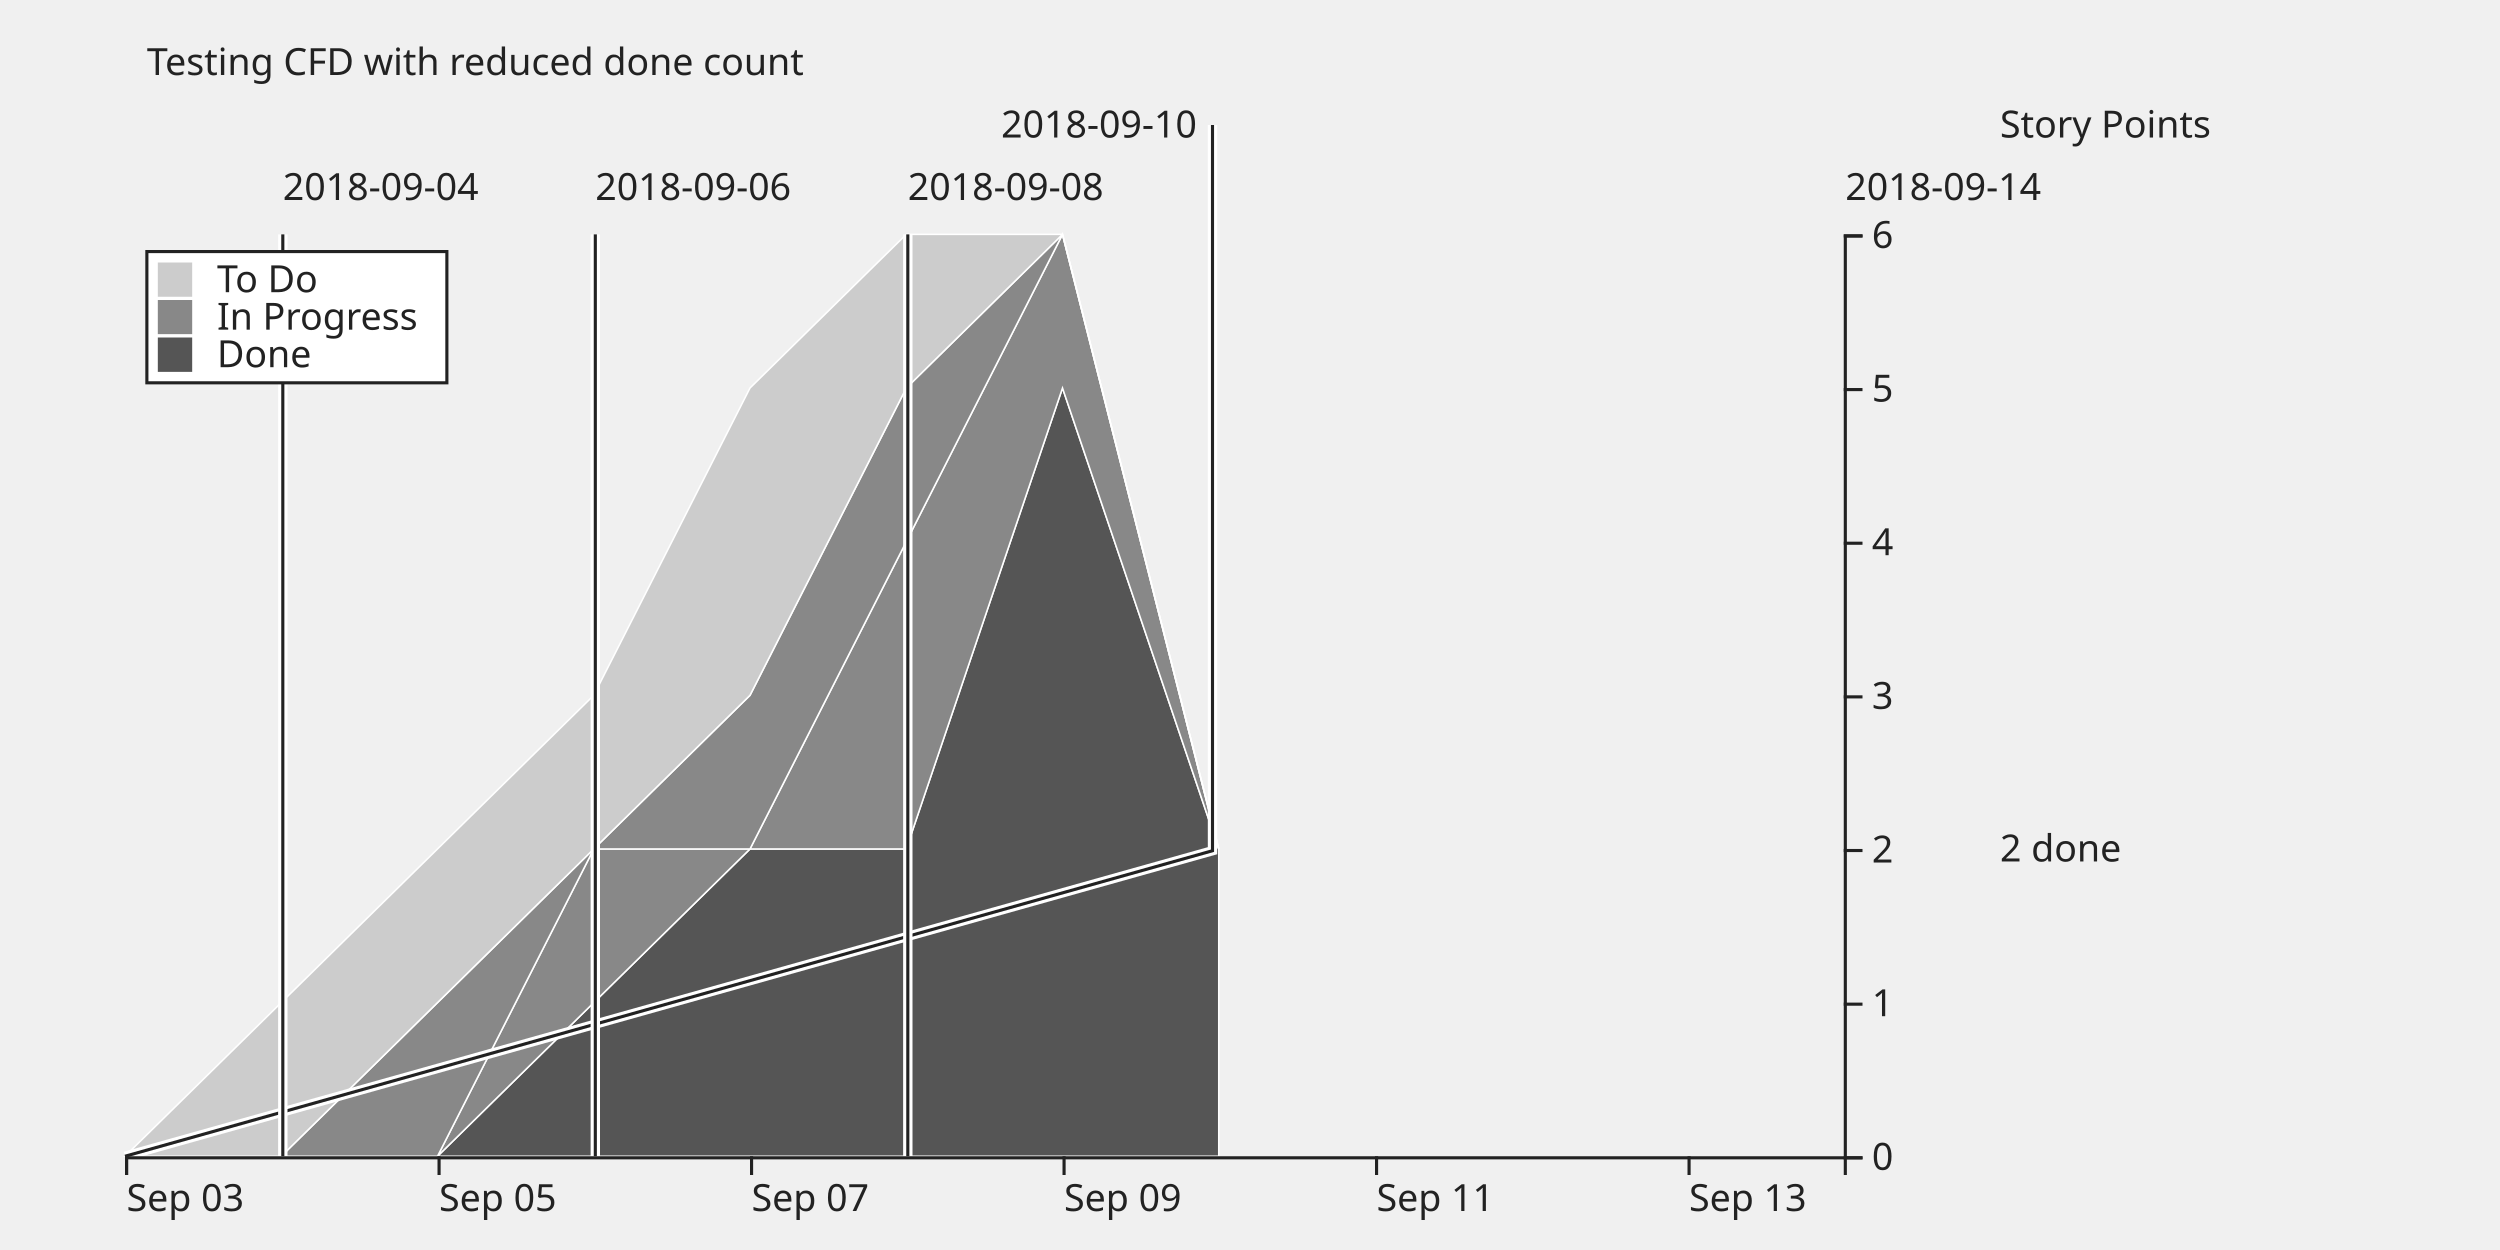
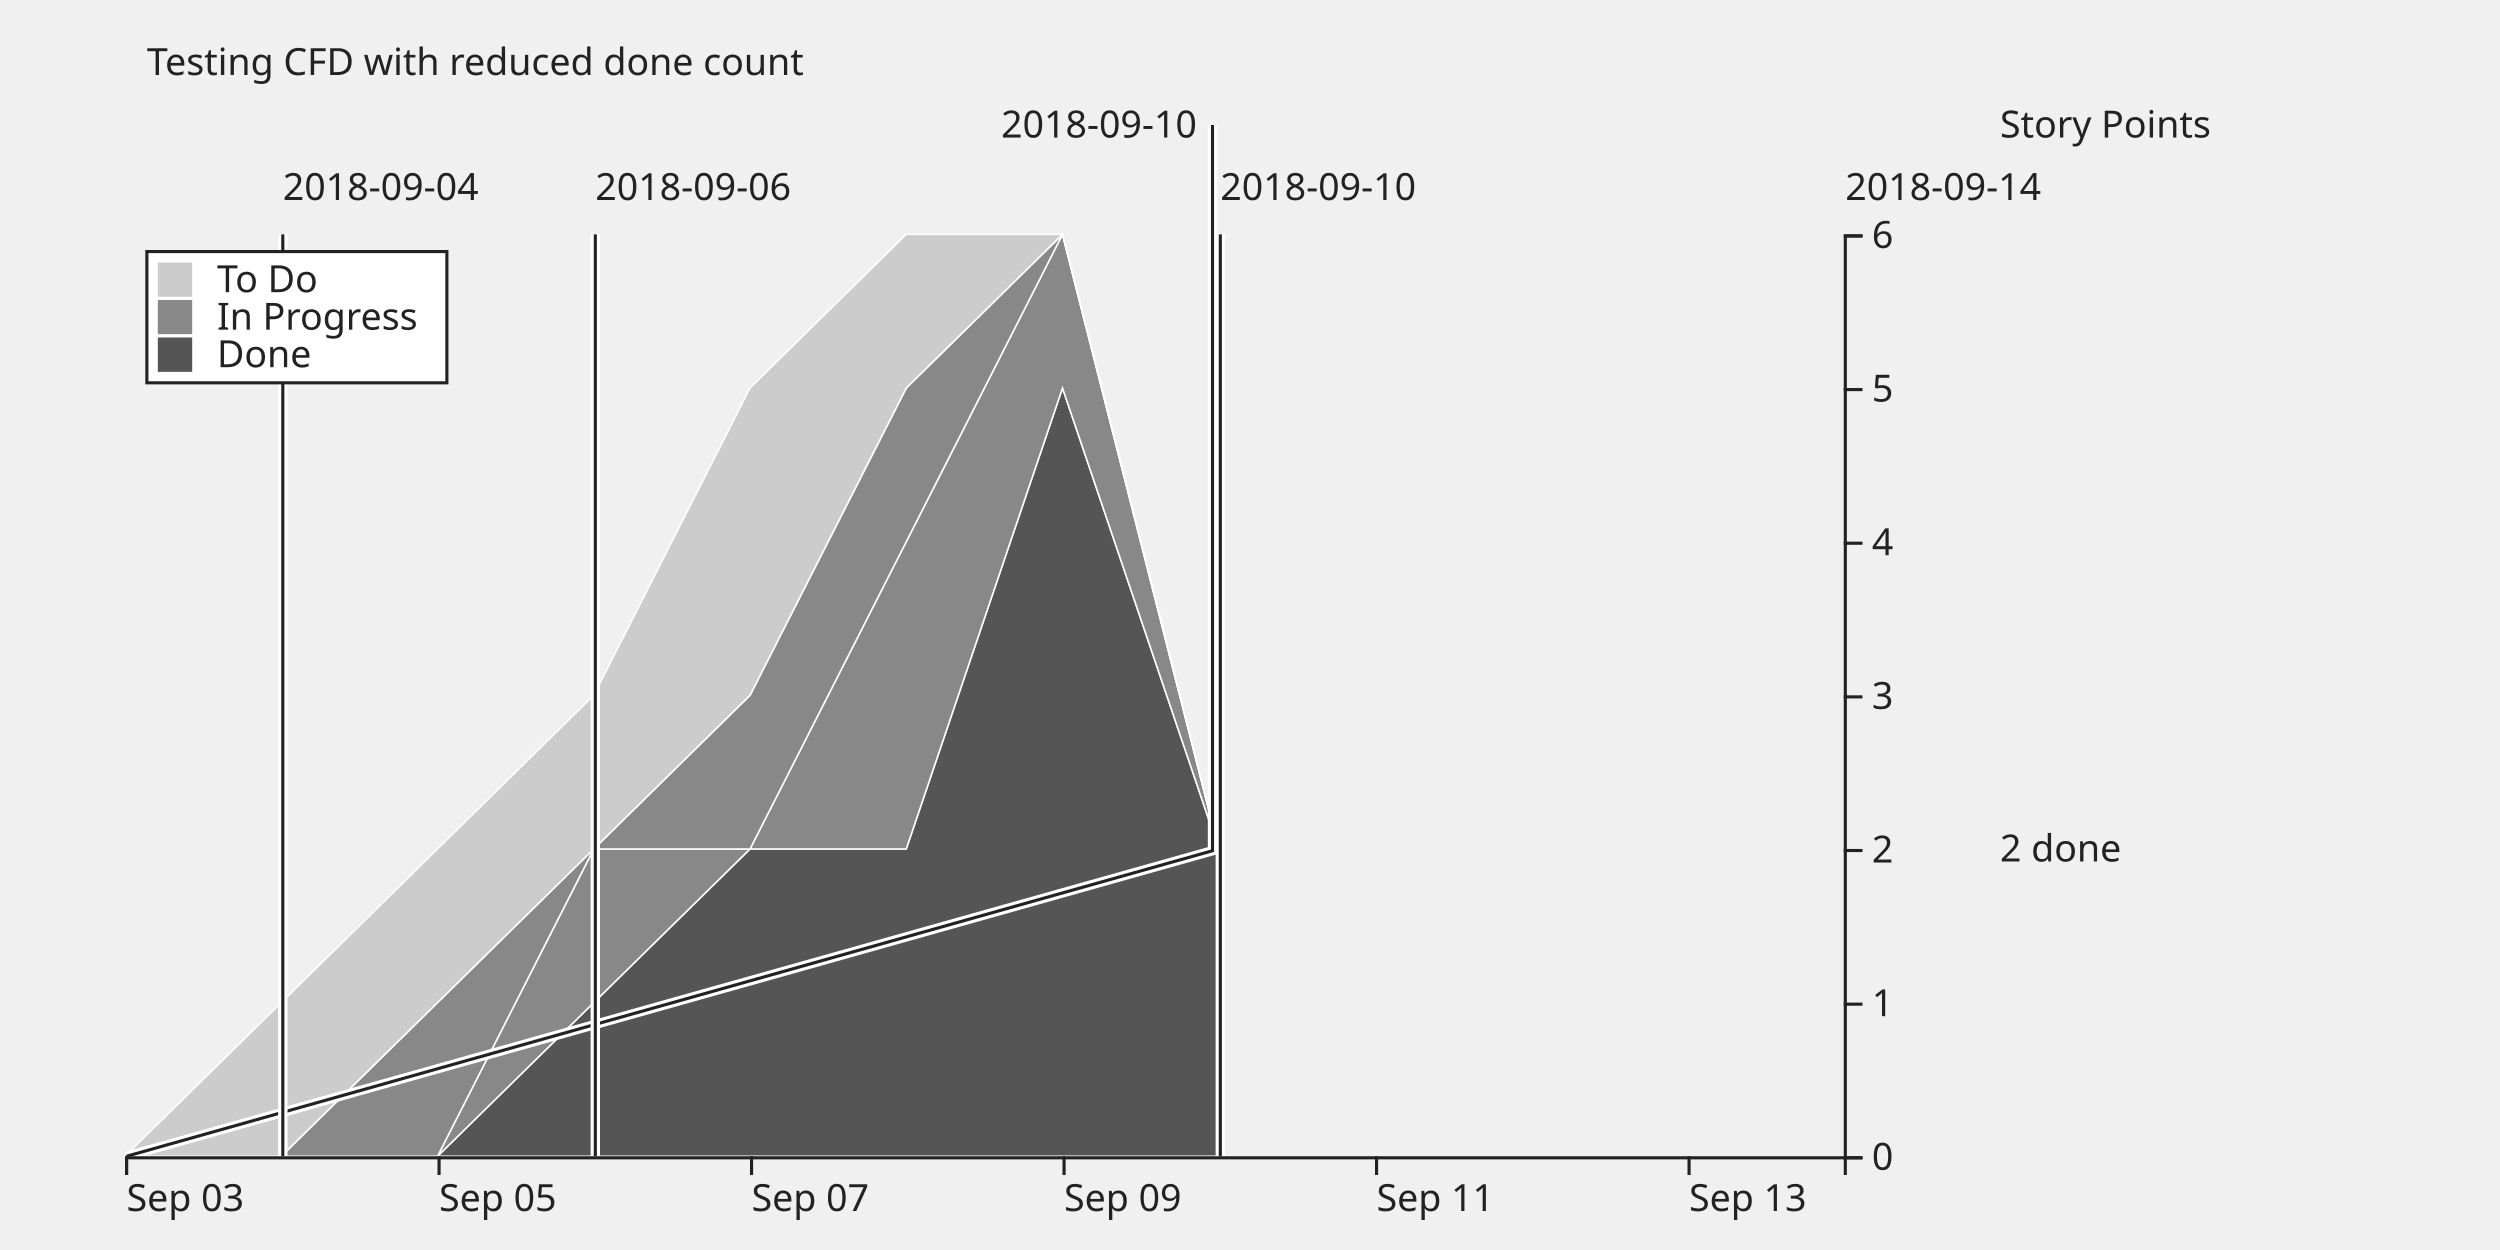
<svg xmlns="http://www.w3.org/2000/svg" width="800" height="400">
  <defs>
    <pattern id="pattern-checkers" x="0" y="0" width="4" height="4" patternunits="userSpaceOnUse">
      <rect x="0" y="0" width="2" height="2" style="fill: #555;" />
      <rect x="2" y="0" width="2" height="2" style="fill: #ccc;" />
      <rect x="0" y="2" width="2" height="2" style="fill: #ccc;" />
      <rect x="2" y="2" width="2" height="2" style="fill: #555;" />
    </pattern>
  </defs>
  <g transform="translate(40,75)">
    <g class="layer">
      <path class="area" style="fill: #555; stroke: #fff; stroke-width: 0.5;" d="M0,295L50,295L100,295L150,245.833L200,196.667L250,196.667L300,49.167L350,196.667L350,295L300,295L250,295L200,295L150,295L100,295L50,295L0,295Z" />
      <text x="600" y="196.667" dy="4px" font-size="12px" font-family="sans-serif" style="text-anchor: start; fill: #222;">2 done</text>
    </g>
    <g class="layer">
      <path class="area" style="fill: #888; stroke: #fff; stroke-width: 0.5;" d="M0,295L50,295L100,295L150,196.667L200,196.667L250,98.333L300,0L350,196.667L350,196.667L300,49.167L250,196.667L200,196.667L150,245.833L100,295L50,295L0,295Z" />
    </g>
    <g class="layer">
      <path class="area" style="fill: #888; stroke: #fff; stroke-width: 0.5;" d="M0,295L50,295L100,245.833L150,196.667L200,147.5L250,49.167L300,0L350,196.667L350,196.667L300,0L250,98.333L200,196.667L150,196.667L100,295L50,295L0,295Z" />
    </g>
    <g class="layer">
      <path class="area" style="fill: #ccc; stroke: #fff; stroke-width: 0.5;" d="M0,295L50,245.833L100,196.667L150,147.5L200,49.167L250,0L300,0L350,196.667L350,196.667L300,0L250,49.167L200,147.5L150,196.667L100,245.833L50,295L0,295Z" />
    </g>
-     <path d="M0,295L348,197.229L348,-35" fill="none" style="stroke-width: 3; stroke: #fff;" />
-     <path d="M0,295L348,197.229L348,-35" fill="none" style="stroke-width: 1; stroke: #222;" />
+     <path d="M0.5,295L348,197.229L348,-35" fill="none" style="stroke-width: 3; stroke: #fff;" />
+     <path d="M0.5,295L348,197.229L348,-35" fill="none" style="stroke-width: 1; stroke: #222;" />
    <rect style="fill: #fff;" />
    <text x="343" y="-35" dy="4px" font-size="12px" font-family="sans-serif" style="fill: #222; text-anchor: end;">2018-09-10</text>
    <line x1="50.5" y1="295" x2="50.5" y2="0" style="stroke-width: 3; stroke: #fff;" />
    <line x1="50.5" y1="295" x2="50.5" y2="0" style="stroke-width: 1; stroke: #222;" />
    <rect style="fill: #fff;" />
    <text x="50.5" y="-15" dy="4px" font-size="12px" font-family="sans-serif" style="fill: #222; text-anchor: start;">2018-09-04</text>
    <line x1="150.5" y1="295" x2="150.5" y2="0" style="stroke-width: 3; stroke: #fff;" />
    <line x1="150.5" y1="295" x2="150.5" y2="0" style="stroke-width: 1; stroke: #222;" />
    <rect style="fill: #fff;" />
    <text x="150.5" y="-15" dy="4px" font-size="12px" font-family="sans-serif" style="fill: #222; text-anchor: start;">2018-09-06</text>
-     <line x1="250.5" y1="295" x2="250.5" y2="0" style="stroke-width: 3; stroke: #fff;" />
-     <line x1="250.5" y1="295" x2="250.5" y2="0" style="stroke-width: 1; stroke: #222;" />
+     <line x1="350.5" y1="295" x2="350.5" y2="0" style="stroke-width: 3; stroke: #fff;" />
+     <line x1="350.5" y1="295" x2="350.5" y2="0" style="stroke-width: 1; stroke: #222;" />
    <rect style="fill: #fff;" />
-     <text x="250.5" y="-15" dy="4px" font-size="12px" font-family="sans-serif" style="fill: #222; text-anchor: start;">2018-09-08</text>
+     <text x="350.5" y="-15" dy="4px" font-size="12px" font-family="sans-serif" style="fill: #222; text-anchor: start;">2018-09-10</text>
    <rect style="fill: #fff;" />
    <text x="550.5" y="-15" dy="4px" font-size="12px" font-family="sans-serif" style="fill: #222; text-anchor: start;">2018-09-14</text>
    <g transform="translate(0,295)" fill="none" font-size="10" font-family="sans-serif" text-anchor="middle">
      <path class="domain" stroke="currentColor" d="M0.5,6V0.5H550.5V6" style="stroke: #222;" />
      <g class="tick" opacity="1" transform="translate(0.5,0)">
        <line stroke="currentColor" y2="6" style="stroke: #222;" />
        <text fill="currentColor" y="9" dy="0.71em" style="fill: #222; text-anchor: start;" font-size="12px" font-family="sans-serif">Sep 03</text>
      </g>
      <g class="tick" opacity="1" transform="translate(100.5,0)">
        <line stroke="currentColor" y2="6" style="stroke: #222;" />
        <text fill="currentColor" y="9" dy="0.71em" style="fill: #222; text-anchor: start;" font-size="12px" font-family="sans-serif">Sep 05</text>
      </g>
      <g class="tick" opacity="1" transform="translate(200.5,0)">
        <line stroke="currentColor" y2="6" style="stroke: #222;" />
        <text fill="currentColor" y="9" dy="0.71em" style="fill: #222; text-anchor: start;" font-size="12px" font-family="sans-serif">Sep 07</text>
      </g>
      <g class="tick" opacity="1" transform="translate(300.5,0)">
        <line stroke="currentColor" y2="6" style="stroke: #222;" />
        <text fill="currentColor" y="9" dy="0.71em" style="fill: #222; text-anchor: start;" font-size="12px" font-family="sans-serif">Sep 09</text>
      </g>
      <g class="tick" opacity="1" transform="translate(400.5,0)">
        <line stroke="currentColor" y2="6" style="stroke: #222;" />
        <text fill="currentColor" y="9" dy="0.71em" style="fill: #222; text-anchor: start;" font-size="12px" font-family="sans-serif">Sep 11</text>
      </g>
      <g class="tick" opacity="1" transform="translate(500.5,0)">
        <line stroke="currentColor" y2="6" style="stroke: #222;" />
        <text fill="currentColor" y="9" dy="0.71em" style="fill: #222; text-anchor: start;" font-size="12px" font-family="sans-serif">Sep 13</text>
      </g>
    </g>
    <g transform="translate(550 ,0)" fill="none" font-size="10" font-family="sans-serif" text-anchor="start">
      <path class="domain" stroke="currentColor" d="M6,295.5H0.5V0.5H6" style="stroke: #222;" />
      <g class="tick" opacity="1" transform="translate(0,295.5)">
        <line stroke="currentColor" x2="6" style="stroke: #222;" />
        <text fill="currentColor" x="9" dy="0.32em" style="fill: #222;" text-anchor="start" font-size="12px" font-family="sans-serif">0</text>
      </g>
      <g class="tick" opacity="1" transform="translate(0,246.3333)">
        <line stroke="currentColor" x2="6" style="stroke: #222;" />
        <text fill="currentColor" x="9" dy="0.32em" style="fill: #222;" text-anchor="start" font-size="12px" font-family="sans-serif">1</text>
      </g>
      <g class="tick" opacity="1" transform="translate(0,197.1667)">
        <line stroke="currentColor" x2="6" style="stroke: #222;" />
        <text fill="currentColor" x="9" dy="0.32em" style="fill: #222;" text-anchor="start" font-size="12px" font-family="sans-serif">2</text>
      </g>
      <g class="tick" opacity="1" transform="translate(0,148)">
        <line stroke="currentColor" x2="6" style="stroke: #222;" />
        <text fill="currentColor" x="9" dy="0.32em" style="fill: #222;" text-anchor="start" font-size="12px" font-family="sans-serif">3</text>
      </g>
      <g class="tick" opacity="1" transform="translate(0,98.83333)">
        <line stroke="currentColor" x2="6" style="stroke: #222;" />
        <text fill="currentColor" x="9" dy="0.32em" style="fill: #222;" text-anchor="start" font-size="12px" font-family="sans-serif">4</text>
      </g>
      <g class="tick" opacity="1" transform="translate(0,49.66667)">
        <line stroke="currentColor" x2="6" style="stroke: #222;" />
        <text fill="currentColor" x="9" dy="0.32em" style="fill: #222;" text-anchor="start" font-size="12px" font-family="sans-serif">5</text>
      </g>
      <g class="tick" opacity="1" transform="translate(0,0.5)">
        <line stroke="currentColor" x2="6" style="stroke: #222;" />
        <text fill="currentColor" x="9" dy="0.32em" style="fill: #222;" text-anchor="start" font-size="12px" font-family="sans-serif">6</text>
      </g>
    </g>
    <text x="7" y="-55" dy="4px" font-size="12px" font-family="sans-serif" style="text-anchor: start; fill: #222;">Testing CFD with reduced done count</text>
    <rect x="7" y="5.5" width="96" height="42" style="fill: #fff; stroke: #222;" />
    <rect x="10" y="8.5" width="12" height="12" style="fill: #ccc; stroke: #fff;" />
    <text x="29.44" y="14.5" dy="4px" font-size="12px" font-family="sans-serif" style="text-anchor: start; fill: #222;">To Do</text>
    <rect x="10" y="20.5" width="12" height="12" style="fill: #888; stroke: #fff;" />
    <text x="29.44" y="26.5" dy="4px" font-size="12px" font-family="sans-serif" style="text-anchor: start; fill: #222;">In Progress</text>
    <rect x="10" y="32.5" width="12" height="12" style="fill: #555; stroke: #fff;" />
    <text x="29.44" y="38.5" dy="4px" font-size="12px" font-family="sans-serif" style="text-anchor: start; fill: #222;">Done</text>
    <text x="600" y="-35" dy="4px" font-size="12px" font-family="sans-serif" style="text-anchor: start; fill: #222;">Story Points</text>
    <rect fill="#fff" stroke="#222" class="focus-item" width="12" height="12" style="display: none;" />
    <text dy="4px" font-size="12px" font-family="sans-serif" style="text-anchor: start; fill: #222; display: none;" />
    <text dy="4px" font-size="12px" font-family="sans-serif" style="text-anchor: start; fill: #222; display: none;" />
    <text dy="4px" font-size="12px" font-family="sans-serif" style="text-anchor: start; fill: #222; display: none;" />
    <text dy="4px" font-size="12px" font-family="sans-serif" style="text-anchor: start; fill: #222; display: none;" />
    <text dy="4px" font-size="12px" font-family="sans-serif" style="text-anchor: start; fill: #222; display: none;" />
    <text dy="4px" font-size="12px" font-family="sans-serif" style="text-anchor: start; fill: #222; display: none;" />
    <text dy="4px" font-size="12px" font-family="sans-serif" style="text-anchor: start; fill: #222; display: none;" />
    <text dy="4px" font-size="12px" font-family="sans-serif" style="text-anchor: start; fill: #222; display: none;" />
    <text dy="4px" font-size="12px" font-family="sans-serif" style="text-anchor: start; fill: #222; display: none;" />
    <text dy="4px" font-size="12px" font-family="sans-serif" style="text-anchor: start; fill: #222; display: none;" />
    <text dy="4px" font-size="12px" font-family="sans-serif" style="text-anchor: start; fill: #222; display: none;" />
    <text dy="4px" font-size="12px" font-family="sans-serif" style="text-anchor: start; fill: #222; display: none;" />
    <text dy="4px" font-size="12px" font-family="sans-serif" style="text-anchor: start; fill: #222; display: none;" />
    <text dy="4px" font-size="12px" font-family="sans-serif" style="text-anchor: start; fill: #222; display: none;" />
    <text dy="4px" font-size="12px" font-family="sans-serif" style="text-anchor: start; fill: #222; display: none;" />
    <text dy="4px" font-size="12px" font-family="sans-serif" style="text-anchor: start; fill: #222; display: none;" />
    <text dy="4px" font-size="12px" font-family="sans-serif" style="text-anchor: start; fill: #222; display: none;" />
    <text dy="4px" font-size="12px" font-family="sans-serif" style="text-anchor: start; fill: #222; display: none;" />
    <text dy="4px" font-size="12px" font-family="sans-serif" style="text-anchor: start; fill: #222; display: none;" />
    <text dy="4px" font-size="12px" font-family="sans-serif" style="text-anchor: start; fill: #222; display: none;" />
    <text dy="4px" font-size="12px" font-family="sans-serif" style="text-anchor: start; fill: #222; display: none;" />
    <text dy="4px" font-size="12px" font-family="sans-serif" style="text-anchor: start; fill: #222; display: none;" />
    <text dy="4px" font-size="12px" font-family="sans-serif" style="text-anchor: start; fill: #222; display: none;" />
    <text dy="4px" font-size="12px" font-family="sans-serif" style="text-anchor: start; fill: #222; display: none;" />
    <text dy="4px" font-size="12px" font-family="sans-serif" style="text-anchor: start; fill: #222; display: none;" />
    <text dy="4px" font-size="12px" font-family="sans-serif" style="text-anchor: start; fill: #222; display: none;" />
    <text dy="4px" font-size="12px" font-family="sans-serif" style="text-anchor: start; fill: #222; display: none;" />
    <text dy="4px" font-size="12px" font-family="sans-serif" style="text-anchor: start; fill: #222; display: none;" />
    <text dy="4px" font-size="12px" font-family="sans-serif" style="text-anchor: start; fill: #222; display: none;" />
    <text dy="4px" font-size="12px" font-family="sans-serif" style="text-anchor: start; fill: #222; display: none;" />
    <text dy="4px" font-size="12px" font-family="sans-serif" style="text-anchor: start; fill: #222; display: none;" />
    <text dy="4px" font-size="12px" font-family="sans-serif" style="text-anchor: start; fill: #222; display: none;" />
    <text dy="4px" font-size="12px" font-family="sans-serif" style="text-anchor: start; fill: #222; display: none;" />
    <text dy="4px" font-size="12px" font-family="sans-serif" style="text-anchor: start; fill: #222; display: none;" />
    <text dy="4px" font-size="12px" font-family="sans-serif" style="text-anchor: start; fill: #222; display: none;" />
    <text dy="4px" font-size="12px" font-family="sans-serif" style="text-anchor: start; fill: #222; display: none;" />
    <text dy="4px" font-size="12px" font-family="sans-serif" style="text-anchor: start; fill: #222; display: none;" />
    <text dy="4px" font-size="12px" font-family="sans-serif" style="text-anchor: start; fill: #222; display: none;" />
    <text dy="4px" font-size="12px" font-family="sans-serif" style="text-anchor: start; fill: #222; display: none;" />
    <text dy="4px" font-size="12px" font-family="sans-serif" style="text-anchor: start; fill: #222; display: none;" />
    <line style="display: none; stroke-width: 3; stroke: #fff;" />
    <line style="display: none; stroke-width: 1; stroke: #222;" />
    <rect width="760" height="295" fill="transparent" />
  </g>
</svg>
